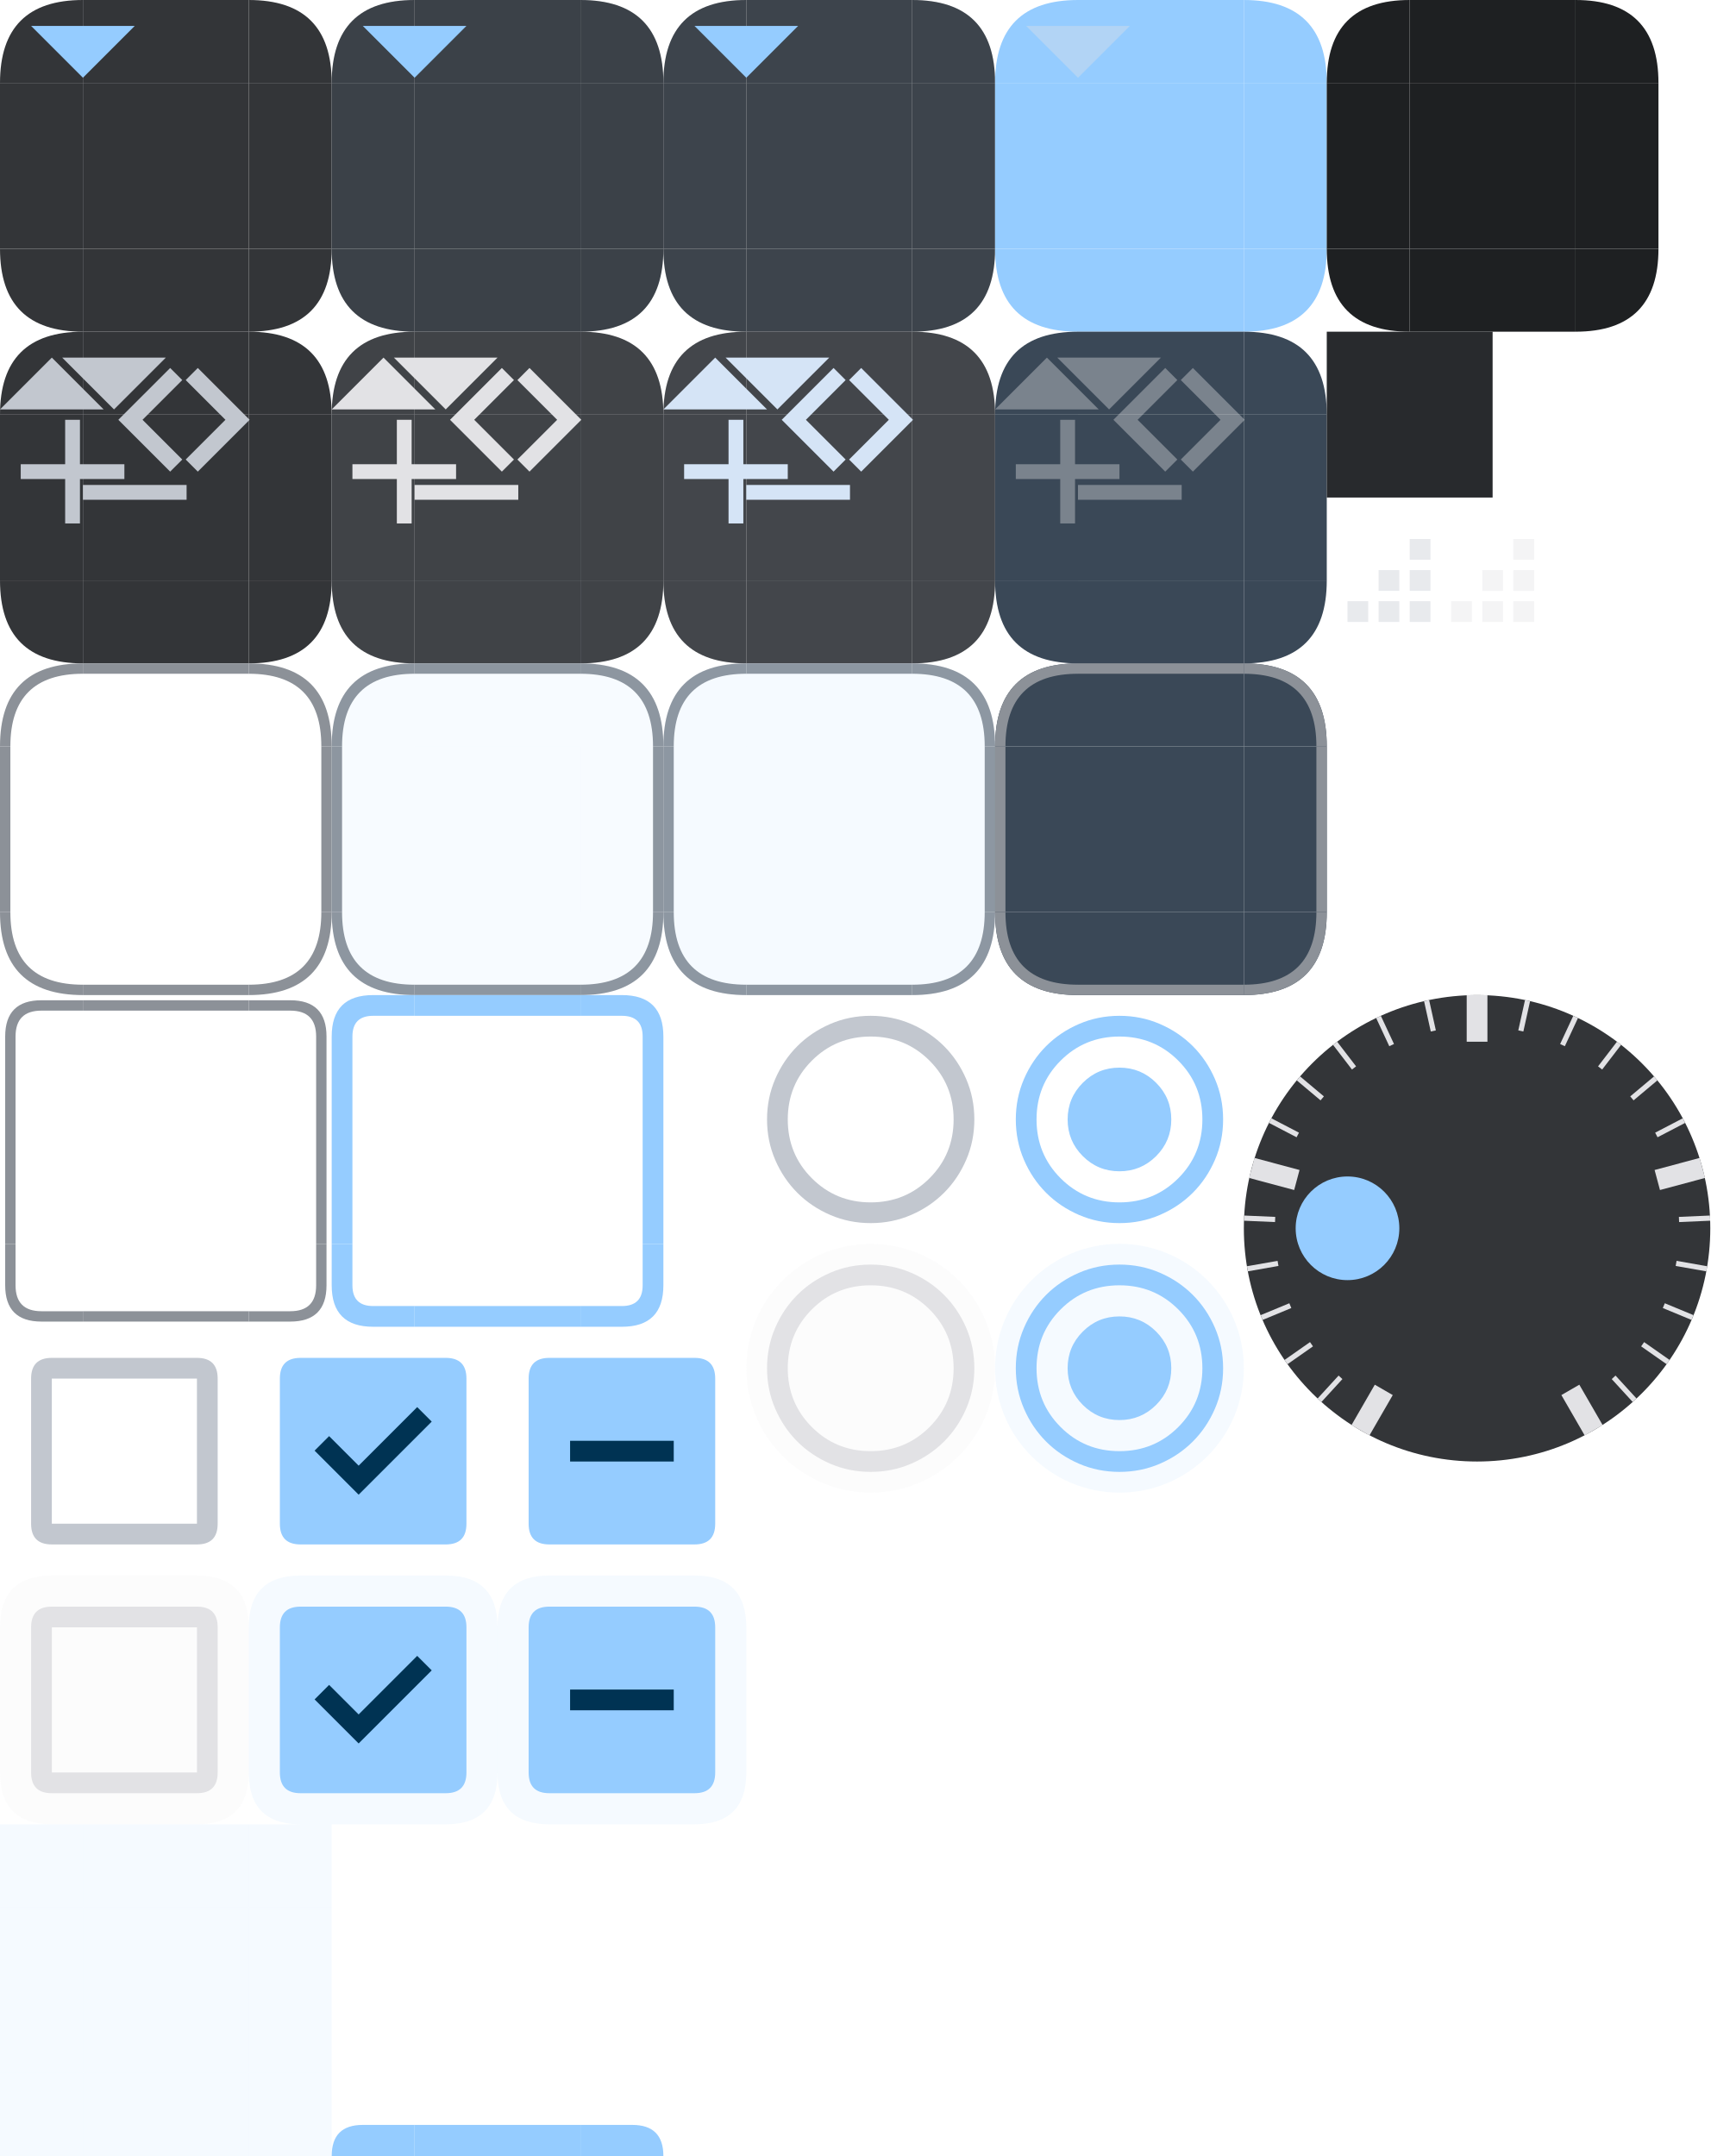
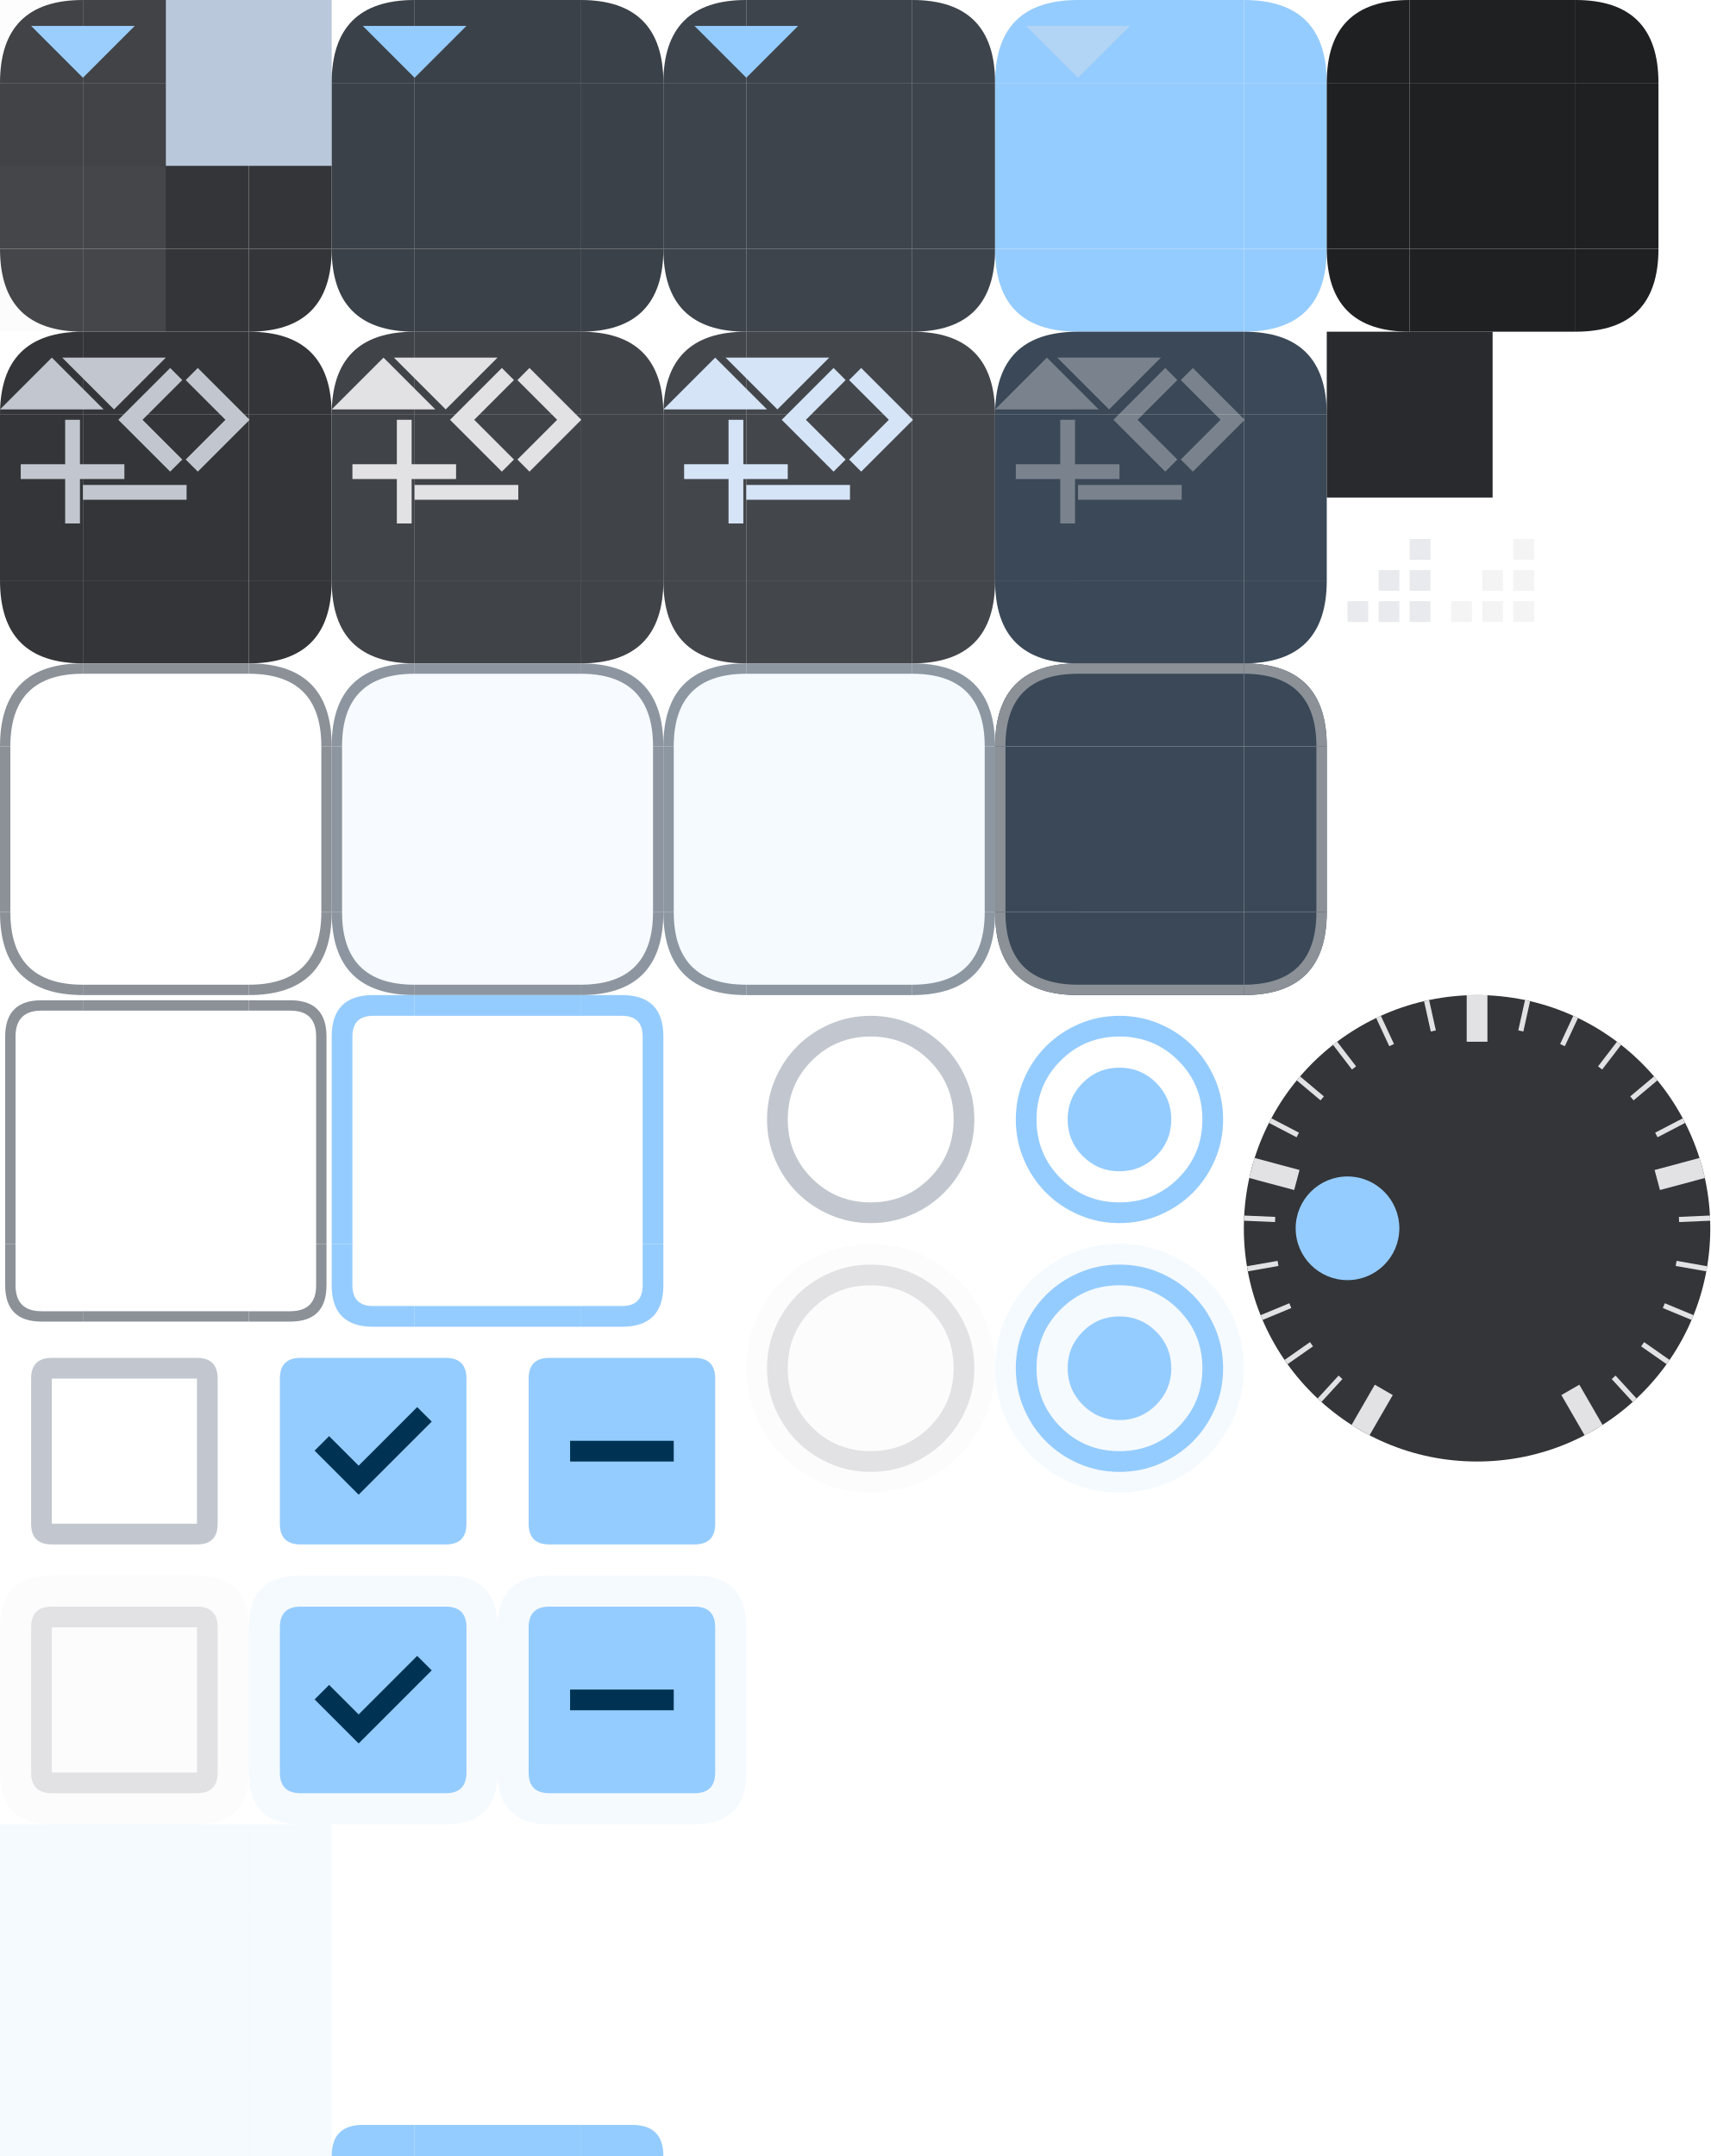
<svg xmlns="http://www.w3.org/2000/svg" width="165" height="208" viewBox="0 0 165 208">
  <defs>
    <style>
      .pri {
        fill: #95ccff;
      }

      .on-pri {
        fill: #003353;
+       }
+ 
+       .sec {
+         fill: #b9c8da;
      }

      .sec-cont {
        fill: #3a4857;
      }

      .on-sec-cont {
        fill: #d5e4f6;
      }

      .surf {
        fill: #121416
      }

      .surf-cont {
        fill: #1e2022;
      }

      .surf-cont-high {
        fill: #282a2d;
      }

      .surf-cont-highest {
        fill: #333538;
      }

      .on-surf {
        fill: #e2e2e5;
      }

      .on-surf-var {
        fill: #c2c7cf;
      }

      .outline {
        fill: #8c9198;
      }

      .outline-var {
        fill: #42474e
      }

      .disabled-back {
        fill: #e2e2e5;
        opacity: 0.12;
      }

      .disabled-text {
        fill: #e2e2e5;
        opacity: 0.38;
      }
    </style>
    <path id="r-8-tl" d="M 0,8 q 0,-8 8,-8 v 8 Z" />
    <rect id="sq-8-tl" width="8" height="8" />
    <rect id="sq-8-t" width="16" height="8" x="8" />
    <path id="r-8-tr" d="M 32,8 q 0,-8 -8,-8 v 8 Z" />
    <rect id="sq-8-tr" width="8" height="8" x="24" />
    <rect id="sq-8-l" width="8" height="16" y="8" />
    <rect id="sq-8-c" width="16" height="16" x="8" y="8" />
    <rect id="sq-8-r" width="8" height="16" x="24" y="8" />
    <path id="r-8-bl" d="M 0,24 q 0,8 8,8 v -8 Z" />
    <rect id="sq-8-bl" width="8" height="8" y="24" />
    <rect id="sq-8-b" width="16" height="8" x="8" y="24" />
    <path id="r-8-br" d="M 32,24 q 0,8 -8,8 v -8 Z" />
    <rect id="sq-8-br" width="8" height="8" x="24" y="24" />
    <rect id="icon-box" width="10" height="10" opacity="0" />
    <path id="add" d="M 4.286,5.714 H 0 V 4.286 H 4.286 V 0 H 5.714 V 4.286 H 10 V 5.714 H 5.714 V 10 H 4.286 Z" />
    <path id="down" d="M 5,7.5 0,2.5 h 10 z" />
    <path id="left" d="M 6.917,10 1.917,5 6.917,0 8.084,1.166 l -3.834,3.834 3.834,3.834 z" />
    <path id="minus" d="M -0.002,5.715 V 4.286 H 10.002 v 1.429 z" />
    <path id="right" d="M 5.75,5 1.917,1.167 3.083,0 l 5,5 -5,5 -1.167,-1.167 z" />
    <path id="up" d="m 0,7.5 5,-5 5,5 z" />
    <path id="radio-unchk" d="M 12,22 Q 9.925,22 8.1,21.213 6.275,20.425 4.925,19.075 3.575,17.725 2.788,15.9 2,14.075 2,12 2,9.925 2.788,8.1 3.575,6.275 4.925,4.925 6.275,3.575 8.1,2.788 9.925,2 12,2 14.075,2 15.9,2.788 17.725,3.575 19.075,4.925 20.425,6.275 21.213,8.1 22,9.925 22,12 q 0,2.075 -0.788,3.9 -0.788,1.825 -2.138,3.175 -1.35,1.35 -3.175,2.138 Q 14.075,22 12,22 Z m 0,-2 q 3.35,0 5.675,-2.325 Q 20,15.35 20,12 20,8.65 17.675,6.325 15.35,4 12,4 8.65,4 6.325,6.325 4,8.65 4,12 4,15.35 6.325,17.675 8.65,20 12,20 Z m 0,-8 z" />
    <path id="radio-chk" d="m 12,17 q 2.075,0 3.538,-1.463 Q 17,14.075 17,12 17,9.925 15.538,8.463 14.075,7 12,7 9.925,7 8.463,8.463 7,9.925 7,12 7,14.075 8.463,15.538 9.925,17 12,17 Z m 0,5 Q 9.925,22 8.1,21.213 6.275,20.425 4.925,19.075 3.575,17.725 2.788,15.9 2,14.075 2,12 2,9.925 2.788,8.1 3.575,6.275 4.925,4.925 6.275,3.575 8.1,2.788 9.925,2 12,2 14.075,2 15.9,2.788 17.725,3.575 19.075,4.925 20.425,6.275 21.213,8.1 22,9.925 22,12 q 0,2.075 -0.788,3.9 -0.788,1.825 -2.138,3.175 -1.35,1.35 -3.175,2.138 Q 14.075,22 12,22 Z m 0,-2 q 3.35,0 5.675,-2.325 Q 20,15.35 20,12 20,8.65 17.675,6.325 15.35,4 12,4 8.65,4 6.325,6.325 4,8.65 4,12 4,15.35 6.325,17.675 8.65,20 12,20 Z m 0,-8 z" />
    <path id="chk-box-frame" d="M 3,5 q 0,-2 2,-2 h 14 q 2,0, 2,2 v 14 q 0,2 -2,2 h -14 q -2,0 -2,-2 v -14 h 2 v 14 h 14 v -14 h -14 v 14 h -2 Z" />
    <path id="chk-box-back" d="M 0,5 q 0,-5 5,-5 h 14 q 5,0 5,5 v 14 q 0,5 -5,5 h -14 q -5,0 -5,-5 Z" />
    <path id="chk-box-chk" d="m 10.6,16.2 7.05,-7.05 -1.4,-1.4 -5.65,5.65 -2.85,-2.85 -1.4,1.4 z" />
    <path id="chk-box-box" d="M 3,5 q 0,-2 2,-2 h 14 q 2,0, 2,2 v 14 q 0,2 -2,2 h -14 q -2,0 -2,-2 Z" />
    <path id="chk-box-dash" d="M 7,13 H 17 V 11 H 7 Z " />
    <path id="sizegrip" d="M 2,10 h 2 v 2 h -2 v -2 z m 3,0 h 2 v 2 h -2 v -2 z m 3,0 h 2 v 2 h -2 v -2 z m -3,-3 h 2 v 2 h -2 v -2 z m 3,0 h 2 v 2 h -2 v -2 z m 0,-3 h 2 v 2 h -2 v -2 z" />
  </defs>
  <g id="button-group">
    <g id="button-normal-group">
      <use id="button-normal-topleft" href="#r-8-tl" class="surf-cont-highest" />
      <use id="button-normal-top" href="#sq-8-t" class="surf-cont-highest" />
      <use id="button-normal-topright" href="#r-8-tr" class="surf-cont-highest" />
      <use id="button-normal-left" href="#sq-8-l" class="surf-cont-highest" />
      <use id="button-normal" href="#sq-8-c" class="surf-cont-highest" />
      <use id="button-normal-right" href="#sq-8-r" class="surf-cont-highest" />
      <use id="button-normal-bottomleft" href="#r-8-bl" class="surf-cont-highest" />
      <use id="button-normal-bottom" href="#sq-8-b" class="surf-cont-highest" />
      <use id="button-normal-bottomright" href="#r-8-br" class="surf-cont-highest" />
      <g id="ar-1-down-normal" transform="translate(3)">
        <use href="#icon-box" />
        <use href="#down" class="pri" />
      </g>
    </g>
    <g id="button-focused-group" transform="translate(32)">
      <g id="button-focused-topleft">
        <use href="#button-normal-topleft" />
        <use href="#r-8-tl" class="pri" opacity="0.08" />
      </g>
      <g id="button-focused-top">
        <use href="#button-normal-top" />
        <use href="#sq-8-t" class="pri" opacity="0.08" />
      </g>
      <g id="button-focused-topright">
        <use href="#button-normal-topright" />
        <use href="#r-8-tr" class="pri" opacity="0.08" />
      </g>
      <g id="button-focused-left">
        <use href="#button-normal-left" />
        <use href="#sq-8-l" class="pri" opacity="0.08" />
      </g>
      <g id="button-focused">
        <use href="#button-normal" />
        <use href="#sq-8-c" class="pri" opacity="0.08" />
      </g>
      <g id="button-focused-right">
        <use href="#button-normal-right" />
        <use href="#sq-8-r" class="pri" opacity="0.08" />
      </g>
      <g id="button-focused-bottomleft">
        <use href="#button-normal-bottomleft" />
        <use href="#r-8-bl" class="pri" opacity="0.08" />
      </g>
      <g id="button-focused-bottom">
        <use href="#button-normal-bottom" />
        <use href="#sq-8-b" class="pri" opacity="0.08" />
      </g>
      <g id="button-focused-bottomright">
        <use href="#button-normal-bottomright" />
        <use href="#r-8-br" class="pri" opacity="0.08" />
      </g>
      <g id="ar-1-down-focused" transform="translate(3)">
        <use href="#icon-box" />
        <use href="#down" class="pri" />
      </g>
    </g>
    <g id="button-pressed-group" transform="translate(64)">
      <g id="button-pressed-topleft">
        <use href="#button-normal-topleft" />
        <use href="#r-8-tl" class="pri" opacity="0.1" />
      </g>
      <g id="button-pressed-top">
        <use href="#button-normal-top" />
        <use href="#sq-8-t" class="pri" opacity="0.1" />
      </g>
      <g id="button-pressed-topright">
        <use href="#button-normal-topright" />
        <use href="#r-8-tr" class="pri" opacity="0.1" />
      </g>
      <g id="button-pressed-left">
        <use href="#button-normal-left" />
        <use href="#sq-8-l" class="pri" opacity="0.1" />
      </g>
      <g id="button-pressed">
        <use href="#button-normal" />
        <use href="#sq-8-c" class="pri" opacity="0.1" />
      </g>
      <g id="button-pressed-right">
        <use href="#button-normal-right" />
        <use href="#sq-8-r" class="pri" opacity="0.1" />
      </g>
      <g id="button-pressed-bottomleft">
        <use href="#button-normal-bottomleft" />
        <use href="#r-8-bl" class="pri" opacity="0.1" />
      </g>
      <g id="button-pressed-bottom">
        <use href="#button-normal-bottom" />
        <use href="#sq-8-b" class="pri" opacity="0.1" />
      </g>
      <g id="button-pressed-bottomright">
        <use href="#button-normal-bottomright" />
        <use href="#r-8-br" class="pri" opacity="0.1" />
      </g>
      <g id="ar-1-down-pressed" transform="translate(3)">
        <use href="#icon-box" />
        <use href="#down" class="pri" />
      </g>
    </g>
    <g id="button-toggled-group" transform="translate(96)">
      <use id="button-toggled-topleft" href="#r-8-tl" class="pri" />
      <use id="button-toggled-top" href="#sq-8-t" class="pri" />
      <use id="button-toggled-topright" href="#r-8-tr" class="pri" />
      <use id="button-toggled-left" href="#sq-8-l" class="pri" />
      <use id="button-toggled" href="#sq-8-c" class="pri" />
      <use id="button-toggled-right" href="#sq-8-r" class="pri" />
      <use id="button-toggled-bottomleft" href="#r-8-bl" class="pri" />
      <use id="button-toggled-bottom" href="#sq-8-b" class="pri" />
      <use id="button-toggled-bottomright" href="#r-8-br" class="pri" />
      <g id="ar-1-down-disabled" transform="translate(3)">
        <use href="#icon-box" />
        <use href="#down" class="disabled-text" />
      </g>
    </g>
    <rect id="button-default-indicator" width="5" height="5" opacity="0" />
  </g>
  <g id="tool-button-group" transform="translate(0,32)">
    <g id="tool-button-normal-group">
      <use id="tool-button-normal-topleft" href="#r-8-tl" class="surf-cont-highest" />
      <use id="tool-button-normal-top" href="#sq-8-t" class="surf-cont-highest" />
      <use id="tool-button-normal-topright" href="#r-8-tr" class="surf-cont-highest" />
      <use id="tool-button-normal-left" href="#sq-8-l" class="surf-cont-highest" />
      <use id="tool-button-normal" href="#sq-8-c" class="surf-cont-highest" />
      <use id="tool-button-normal-right" href="#sq-8-r" class="surf-cont-highest" />
      <use id="tool-button-normal-bottomleft" href="#r-8-bl" class="surf-cont-highest" />
      <use id="tool-button-normal-bottom" href="#sq-8-b" class="surf-cont-highest" />
      <use id="tool-button-normal-bottomright" href="#r-8-br" class="surf-cont-highest" />
      <g id="arrow-up-normal">
        <use href="#icon-box" />
        <use href="#up" class="on-surf-var" />
      </g>
      <g id="arrow-down-normal" transform="translate(6,0)">
        <use href="#icon-box" />
        <use href="#down" class="on-surf-var" />
      </g>
      <g id="arrow-left-normal" transform="translate(9.5,3.5)">
        <use href="#icon-box" />
        <use href="#left" class="on-surf-var" />
      </g>
      <g id="arrow-right-normal" transform="translate(16,3.5)">
        <use href="#icon-box" />
        <use href="#right" class="on-surf-var" />
      </g>
      <g id="arrow-add-normal" transform="translate(2,8.5)">
        <use href="#icon-box" />
        <use href="#add" class="on-surf-var" />
      </g>
      <g id="arrow-minus-normal" transform="translate(8,10.5)">
        <use href="#icon-box" />
        <use href="#minus" class="on-surf-var" />
      </g>
    </g>
    <g id="tool-button-focused-group" transform="translate(32)">
      <g id="tool-button-focused-topleft">
        <use href="#button-normal-topleft" />
        <use href="#r-8-tl" class="on-sec-cont" opacity="0.08" />
      </g>
      <g id="tool-button-focused-top">
        <use href="#button-normal-top" />
        <use href="#sq-8-t" class="on-sec-cont" opacity="0.08" />
      </g>
      <g id="tool-button-focused-topright">
        <use href="#button-normal-topright" />
        <use href="#r-8-tr" class="on-sec-cont" opacity="0.08" />
      </g>
      <g id="tool-button-focused-left">
        <use href="#button-normal-left" />
        <use href="#sq-8-l" class="on-sec-cont" opacity="0.08" />
      </g>
      <g id="tool-button-focused">
        <use href="#button-normal" />
        <use href="#sq-8-c" class="on-sec-cont" opacity="0.08" />
      </g>
      <g id="tool-button-focused-right">
        <use href="#button-normal-right" />
        <use href="#sq-8-r" class="on-sec-cont" opacity="0.08" />
      </g>
      <g id="tool-button-focused-bottomleft">
        <use href="#button-normal-bottomleft" />
        <use href="#r-8-bl" class="on-sec-cont" opacity="0.08" />
      </g>
      <g id="tool-button-focused-bottom">
        <use href="#button-normal-bottom" />
        <use href="#sq-8-b" class="on-sec-cont" opacity="0.08" />
      </g>
      <g id="tool-button-focused-bottomright">
        <use href="#button-normal-bottomright" />
        <use href="#r-8-br" class="on-sec-cont" opacity="0.08" />
      </g>
      <g id="arrow-up-focused">
        <use href="#icon-box" />
        <use href="#up" class="on-surf" />
      </g>
      <g id="arrow-down-focused" transform="translate(6)">
        <use href="#icon-box" />
        <use href="#down" class="on-surf" />
      </g>
      <g id="arrow-left-focused" transform="translate(9.5,3.5)">
        <use href="#icon-box" />
        <use href="#left" class="on-surf" />
      </g>
      <g id="arrow-right-focused" transform="translate(16,3.5)">
        <use href="#icon-box" />
        <use href="#right" class="on-surf" />
      </g>
      <g id="arrow-add-focused" transform="translate(2,8.5)">
        <use href="#icon-box" />
        <use href="#add" class="on-surf" />
      </g>
      <g id="arrow-minus-focused" transform="translate(8,10.5)">
        <use href="#icon-box" />
        <use href="#minus" class="on-surf" />
      </g>
    </g>
    <g id="tool-button-pressed-group" transform="translate(64)">
      <g id="tool-button-pressed-topleft">
        <use href="#button-normal-topleft" />
        <use href="#r-8-tl" class="on-sec-cont" opacity="0.1" />
      </g>
      <g id="tool-button-pressed-top">
        <use href="#button-normal-top" />
        <use href="#sq-8-t" class="on-sec-cont" opacity="0.1" />
      </g>
      <g id="tool-button-pressed-topright">
        <use href="#button-normal-topright" />
        <use href="#r-8-tr" class="on-sec-cont" opacity="0.1" />
      </g>
      <g id="tool-button-pressed-left">
        <use href="#button-normal-left" />
        <use href="#sq-8-l" class="on-sec-cont" opacity="0.1" />
      </g>
      <g id="tool-button-pressed">
        <use href="#button-normal" />
        <use href="#sq-8-c" class="on-sec-cont" opacity="0.1" />
      </g>
      <g id="tool-button-pressed-right">
        <use href="#button-normal-right" />
        <use href="#sq-8-r" class="on-sec-cont" opacity="0.1" />
      </g>
      <g id="tool-button-pressed-bottomleft">
        <use href="#button-normal-bottomleft" />
        <use href="#r-8-bl" class="on-sec-cont" opacity="0.1" />
      </g>
      <g id="tool-button-pressed-bottom">
        <use href="#button-normal-bottom" />
        <use href="#sq-8-b" class="on-sec-cont" opacity="0.1" />
      </g>
      <g id="tool-button-pressed-bottomright">
        <use href="#button-normal-bottomright" />
        <use href="#r-8-br" class="on-sec-cont" opacity="0.1" />
      </g>
      <g id="arrow-up-pressed">
        <use href="#icon-box" />
        <use href="#up" class="on-sec-cont" />
      </g>
      <g id="arrow-down-pressed" transform="translate(6)">
        <use href="#icon-box" />
        <use href="#down" class="on-sec-cont" />
      </g>
      <g id="arrow-left-pressed" transform="translate(9.5,3.5)">
        <use href="#icon-box" />
        <use href="#left" class="on-sec-cont" />
      </g>
      <g id="arrow-right-pressed" transform="translate(16,3.5)">
        <use href="#icon-box" />
        <use href="#right" class="on-sec-cont" />
      </g>
      <g id="arrow-add-pressed" transform="translate(2,8.5)">
        <use href="#icon-box" />
        <use href="#add" class="on-sec-cont" />
      </g>
      <g id="arrow-minus-pressed" transform="translate(8,10.5)">
        <use href="#icon-box" />
        <use href="#minus" class="on-sec-cont" />
      </g>
    </g>
    <g id="tool-button-toggled-group" transform="translate(96)">
      <use id="tool-button-toggled-topleft" href="#r-8-tl" class="sec-cont" />
      <use id="tool-button-toggled-top" href="#sq-8-t" class="sec-cont" />
      <use id="tool-button-toggled-topright" href="#r-8-tr" class="sec-cont" />
      <use id="tool-button-toggled-left" href="#sq-8-l" class="sec-cont" />
      <use id="tool-button-toggled" href="#sq-8-c" class="sec-cont" />
      <use id="tool-button-toggled-right" href="#sq-8-r" class="sec-cont" />
      <use id="tool-button-toggled-bottomleft" href="#r-8-bl" class="sec-cont" />
      <use id="tool-button-toggled-bottom" href="#sq-8-b" class="sec-cont" />
      <use id="tool-button-toggled-bottomright" href="#r-8-br" class="sec-cont" />
      <g id="arrow-up-disabled">
        <use href="#icon-box" />
        <use href="#up" class="disabled-text" />
      </g>
      <g id="arrow-down-disabled" transform="translate(6)">
        <use href="#icon-box" />
        <use href="#down" class="disabled-text" />
      </g>
      <g id="arrow-left-disabled" transform="translate(9.5,3.5)">
        <use href="#icon-box" />
        <use href="#left" class="disabled-text" />
      </g>
      <g id="arrow-right-disabled" transform="translate(16,3.5)">
        <use href="#icon-box" />
        <use href="#right" class="disabled-text" />
      </g>
      <g id="arrow-add-disabled" transform="translate(2,8.5)">
        <use href="#icon-box" />
        <use href="#add" class="disabled-text" />
      </g>
      <g id="arrow-minus-disabled" transform="translate(8,10.5)">
        <use href="#icon-box" />
        <use href="#minus" class="disabled-text" />
      </g>
    </g>
  </g>
  <g id="toolbar-button-group" transform="translate(0,60)">
    <g id="toolbar-button-normal-group">
      <g id="toolbar-button-normal-topleft">
        <rect id="toolbar-button-normal-topleft-1" width="8" height="12" opacity="0" />
        <path id="toolbar-button-normal-topleft-2" d="M 0,12 q 0,-8 8,-8 v 1 q -7,0 -7,7 h -1 z" class="outline" />
      </g>
      <g id="toolbar-button-normal-top">
        <rect id="toolbar-button-normal-top-1" width="16" height="12" x="8" opacity="0" />
        <rect id="toolbar-button-normal-top-2" width="16" height="1" x="8" y="4" class="outline" />
      </g>
      <g id="toolbar-button-normal-topright">
        <rect id="toolbar-button-normal-topright-1" width="8" height="12" x="24" opacity="0" />
        <path id="toolbar-button-normal-topright-2" d="M 32,12 q 0,-8 -8,-8 v 1 q 7,0 7,7 h 1 z" class="outline" />
      </g>
      <g id="toolbar-button-normal-left">
        <use href="#sq-8-l" y="4" opacity="0" />
        <rect id="toolbar-button-normal-left-1" width="1" height="16" x="0" y="12" class="outline" />
      </g>
      <use id="toolbar-button-normal" href="#sq-8-c" y="4" opacity="0" />
      <g id="toolbar-button-normal-right">
        <use href="#sq-8-r" y="4" opacity="0" />
        <rect id="toolbar-button-normal-right-1" width="1" height="16" x="31" y="12" class="outline" />
      </g>
      <g id="toolbar-button-normal-bottomleft">
        <rect id="toolbar-button-normal-bottomleft-1" width="8" height="12" x="0" y="28" opacity="0" />
        <path id="toolbar-button-normal-bottomleft-2" d="M 0,28 q 0,8 8,8 v -1 q -7,0 -7,-7 h -1 z" class="outline" />
      </g>
      <g id="toolbar-button-normal-bottom">
        <rect id="toolbar-button-normal-bottom-1" width="16" height="12" x="8" y="28" opacity="0" />
        <rect id="toolbar-button-normal-bottom-2" width="16" height="1" x="8" y="35" class="outline" />
      </g>
      <g id="toolbar-button-normal-bottomright">
        <rect id="toolbar-button-normal-bottomright-1" width="8" height="12" x="24" y="28" opacity="0" />
        <path id="toolbar-button-normal-bottomright-2" d="M 32,28 q 0,8 -8,8 v -1 q 7,0 7,-7 h 1 z" class="outline" />
      </g>
    </g>
    <g id="toolbar-button-focused-group" transform="translate(32)">
      <g id="toolbar-button-focused-topleft">
        <use href="#toolbar-button-normal-topleft" />
        <use href="#r-8-tl" y="4" class="pri" opacity="0.08" />
      </g>
      <g id="toolbar-button-focused-top">
        <use href="#toolbar-button-normal-top" />
        <use href="#sq-8-t" y="4" class="pri" opacity="0.08" />
      </g>
      <g id="toolbar-button-focused-topright">
        <use href="#toolbar-button-normal-topright" />
        <use href="#r-8-tr" y="4" class="pri" opacity="0.08" />
      </g>
      <g id="toolbar-button-focused-left">
        <use href="#toolbar-button-normal-left" />
        <use href="#sq-8-l" y="4" class="pri" opacity="0.08" />
      </g>
      <g id="toolbar-button-focused">
        <use href="#toolbar-button-normal" />
        <use href="#sq-8-c" y="4" class="pri" opacity="0.08" />
      </g>
      <g id="toolbar-button-focused-right">
        <use href="#toolbar-button-normal-right" />
        <use href="#sq-8-r" y="4" class="pri" opacity="0.08" />
      </g>
      <g id="toolbar-button-focused-bottomleft">
        <use href="#toolbar-button-normal-bottomleft" />
        <use href="#r-8-bl" y="4" class="pri" opacity="0.08" />
      </g>
      <g id="toolbar-button-focused-bottom">
        <use href="#toolbar-button-normal-bottom" />
        <use href="#sq-8-b" y="4" class="pri" opacity="0.08" />
      </g>
      <g id="toolbar-button-focused-bottomright">
        <use href="#toolbar-button-normal-bottomright" />
        <use href="#r-8-br" y="4" class="pri" opacity="0.08" />
      </g>
    </g>
    <g id="toolbar-button-pressed-group" transform="translate(64)">
      <g id="toolbar-button-pressed-topleft">
        <use href="#toolbar-button-normal-topleft" />
        <use href="#r-8-tl" y="4" class="pri" opacity="0.1" />
      </g>
      <g id="toolbar-button-pressed-top">
        <use href="#toolbar-button-normal-top" />
        <use href="#sq-8-t" y="4" class="pri" opacity="0.1" />
      </g>
      <g id="toolbar-button-pressed-topright">
        <use href="#toolbar-button-normal-topright" />
        <use href="#r-8-tr" y="4" class="pri" opacity="0.1" />
      </g>
      <g id="toolbar-button-pressed-left">
        <use href="#toolbar-button-normal-left" />
        <use href="#sq-8-l" y="4" class="pri" opacity="0.1" />
      </g>
      <g id="toolbar-button-pressed">
        <use href="#toolbar-button-normal" />
        <use href="#sq-8-c" y="4" class="pri" opacity="0.1" />
      </g>
      <g id="toolbar-button-pressed-right">
        <use href="#toolbar-button-normal-right" />
        <use href="#sq-8-r" y="4" class="pri" opacity="0.1" />
      </g>
      <g id="toolbar-button-pressed-bottomleft">
        <use href="#toolbar-button-normal-bottomleft" />
        <use href="#r-8-bl" y="4" class="pri" opacity="0.1" />
      </g>
      <g id="toolbar-button-pressed-bottom">
        <use href="#toolbar-button-normal-bottom" />
        <use href="#sq-8-b" y="4" class="pri" opacity="0.1" />
      </g>
      <g id="toolbar-button-pressed-bottomright">
        <use href="#toolbar-button-normal-bottomright" />
        <use href="#r-8-br" y="4" class="pri" opacity="0.1" />
      </g>
    </g>
    <g id="toolbar-button-toggled-group" transform="translate(96)">
      <g id="toolbar-button-toggled-topleft">
        <use href="#toolbar-button-normal-topleft-1" />
        <use href="#r-8-tl" y="4" class="sec-cont" />
        <use href="#toolbar-button-normal-topleft-2" />
      </g>
      <g id="toolbar-button-toggled-top">
        <use href="#toolbar-button-normal-top-1" />
        <use href="#sq-8-t" y="4" class="sec-cont" />
        <use href="#toolbar-button-normal-top-2" />
      </g>
      <g id="toolbar-button-toggled-topright">
        <use href="#toolbar-button-normal-topright-1" />
        <use href="#r-8-tr" y="4" class="sec-cont" />
        <use href="#toolbar-button-normal-topright-2" />
      </g>
      <g id="toolbar-button-toggled-left">
        <use href="#sq-8-l" y="4" class="sec-cont" />
        <use href="#toolbar-button-normal-left-1" />
      </g>
      <use id="toolbar-button-toggled" href="#sq-8-c" y="4" class="sec-cont" />
      <g id="toolbar-button-toggled-right">
        <use href="#sq-8-r" y="4" class="sec-cont" />
        <use href="#toolbar-button-normal-right-1" />
      </g>
      <g id="toolbar-button-toggled-bottomleft">
        <use href="#toolbar-button-normal-bottomleft-1" />
        <use href="#r-8-bl" y="4" class="sec-cont" />
        <use href="#toolbar-button-normal-bottomleft-2" />
      </g>
      <g id="toolbar-button-toggled-bottom">
        <use href="#toolbar-button-normal-bottom-1" />
        <use href="#sq-8-t" y="28" class="sec-cont" />
        <use href="#toolbar-button-normal-bottom-2" />
      </g>
      <g id="toolbar-button-toggled-bottomright">
        <use href="#toolbar-button-normal-bottomright-1" />
        <use href="#r-8-br" y="4" class="sec-cont" />
        <use href="#toolbar-button-normal-bottomright-2" />
      </g>
    </g>
  </g>
  <g id="lineedit-group" transform="translate(0,96)">
    <g id="lineedit-normal-group">
      <g id="lineedit-normal-topleft">
        <rect id="lineedit-normal-topleft-1" width="8" height="8" x="0" y="0" opacity="0" />
        <path d="M 0.5,4 q 0,-3.5 3.5,-3.5 h 4 v 1 h -4 q -2.5,0 -2.5,2.5 v 4 h -1 Z" class="outline" />
      </g>
      <g id="lineedit-normal-top">
        <rect id="lineedit-normal-top-1" width="16" height="8" x="8" y="0" opacity="0" />
        <rect id="lineedit-normal-top-2" width="16" height="1" x="8" y="0.5" class="outline" />
      </g>
      <g id="lineedit-normal-topright">
        <use href="#lineedit-normal-topleft-1" x="24" />
        <path d="M 31.5,4 q 0,-3.5 -3.5,-3.5 h -4 v 1 h 4 q 2.5,0 2.5,2.5 v 4 h 1 Z" class="outline" />
      </g>
      <g id="lineedit-normal-left">
        <rect id="lineedit-normal-left-1" width="8" height="16" x="0" y="8" opacity="0" />
        <rect id="lineedit-normal-left-2" width="1" height="16" x="0.5" y="8" class="outline" />
      </g>
      <g id="lineedit-normal-right">
        <use href="#lineedit-normal-left-1" x="24" />
        <use href="#lineedit-normal-left-2" x="30" />
      </g>
      <g id="lineedit-normal-bottomleft">
        <use href="#lineedit-normal-topleft-1" x="0" y="24" />
        <path d="M 0.5,28 q 0,3.5 3.5,3.5 h 4 v -1 h -4 q -2.5,0 -2.5,-2.5 v -4 h -1 Z" class="outline" />
      </g>
      <g id="lineedit-normal-bottom">
        <use href="#lineedit-normal-top-1" y="24" />
        <use href="#lineedit-normal-top-2" y="30" />
      </g>
      <g id="lineedit-normal-bottomright">
        <use href="#lineedit-normal-topleft-1" x="24" y="24" />
        <path d="M 31.5,28 q 0,3.5 -3.5,3.5 h -4 v -1 h 4 q 2.5,0 2.5,-2.5 v -4 h 1 Z" class="outline" />
      </g>
    </g>
    <g id="lineedit-focused-group" transform="translate(32,0)">
      <path id="lineedit-focused-topleft" d="M 0,4 q 0,-4 4,-4 h 4 v 2 h -4 q -2,0 -2,2 v 4 h -2 Z" class="pri" />
      <g id="lineedit-focused-top">
        <use href="#lineedit-normal-top-1" />
        <rect id="lineedit-focused-top-1" width="16" height="2" x="8" y="0" class="pri" />
      </g>
      <path id="lineedit-focused-topright" d="M 32,4 q 0,-4 -4,-4 h -4 v 2 h 4 q 2,0 2,2 v 4 h 2 Z" class="pri" />
      <g id="lineedit-focused-left">
        <use href="#lineedit-normal-left-1" />
        <rect id="lineedit-focused-left-1" width="2" height="16" x="0" y="8" class="pri" />
      </g>
      <g id="lineedit-focused-right">
        <use href="#lineedit-normal-left-1" x="24" />
        <use href="#lineedit-focused-left-1" x="30" />
      </g>
      <path id="lineedit-focused-bottomleft" d="M 0,28 q 0,4 4,4 h 4 v -2 h -4 q -2,0 -2,-2 v -4 h -2 Z" class="pri" />
      <g id="lineedit-focused-bottom">
        <use href="#lineedit-normal-top-1" y="24" />
        <use href="#lineedit-focused-top-1" y="30" />
      </g>
      <path id="lineedit-focused-bottomright" d="M 32,28 q 0,4 -4,4 h -4 v -2 h 4 q 2,0 2,-2 v -4 h 2 Z" class="pri" />
    </g>
  </g>
  <g id="radio-group" transform="translate(72,96)">
    <g id="radio-normal">
      <circle cx="12" cy="12" r="12" opacity="0" />
      <use href="#radio-unchk" class="on-surf-var" />
    </g>
    <g id="radio-focused">
      <circle cx="12" cy="36" r="12" class="on-surf" opacity="0.1" />
      <use href="#radio-unchk" x="0" y="24" class="on-surf" />
    </g>
    <g id="radio-checked-normal">
      <circle cx="36" cy="12" r="12" opacity="0" />
      <use href="#radio-chk" x="24" y="0" class="pri" />
    </g>
    <g id="g100">
      <circle cx="36" cy="36" r="12" class="pri" opacity="0.1" />
      <use href="#radio-chk" x="24" y="24" class="pri" />
    </g>
  </g>
  <g id="checkbox-group" transform="translate(0,128)">
    <g id="checkbox-normal">
      <use href="#chk-box-back" x="0" y="0" opacity="0" />
      <use href="#chk-box-frame" x="0" y="0" class="on-surf-var" />
    </g>
    <g id="checkbox-focused">
      <use href="#chk-box-back" x="0" y="24" class="on-surf" opacity="0.1" />
      <use href="#chk-box-frame" x="0" y="24" class="on-surf" />
    </g>
    <g id="checkbox-checked-normal">
      <use href="#chk-box-back" x="24" y="0" opacity="0" />
      <use href="#chk-box-box" x="24" y="0" class="pri" />
      <use href="#chk-box-chk" x="24" y="0" class="on-pri" />
    </g>
    <g id="checkbox-checked-focused">
      <use href="#chk-box-back" x="24" y="24" class="pri" opacity="0.1" />
      <use href="#chk-box-box" x="24" y="24" class="pri" />
      <use href="#chk-box-chk" x="24" y="24" class="on-pri" />
    </g>
    <g id="checkbox-tristate-normal">
      <use href="#chk-box-back" x="48" y="0" opacity="0" />
      <use href="#chk-box-box" x="48" y="0" class="pri" />
      <use href="#chk-box-dash" x="48" y="0" class="on-pri" />
    </g>
    <g id="checkbox-tristate-focused">
      <use href="#chk-box-back" x="48" y="24" class="pri" opacity="0.1" />
      <use href="#chk-box-box" x="48" y="24" class="pri" />
      <use href="#chk-box-dash" x="48" y="24" class="on-pri" />
    </g>
  </g>
  <g id="common-group" transform="translate(128)">
    <use id="common-normal-topleft" href="#r-8-tl" class="surf-cont" />
    <use id="common-normal-top" href="#sq-8-t" class="surf-cont" />
    <use id="common-normal-topright" href="#r-8-tr" class="surf-cont" />
    <use id="common-normal-left" href="#sq-8-l" class="surf-cont" />
    <use id="common-normal" href="#sq-8-c" class="surf-cont" />
    <use id="common-normal-right" href="#sq-8-l" x="24" class="surf-cont" />
    <use id="common-normal-bottomleft" href="#r-8-bl" class="surf-cont" />
    <use id="common-normal-bottom" href="#sq-8-t" y="24" class="surf-cont" />
    <use id="common-normal-bottomright" href="#r-8-br" class="surf-cont" />
  </g>
  <g id="toolbar-group" transform="translate(128,32)">
    <use id="toolbar-normal" x="-8" y="-8" href="#sq-8-c" class="surf-cont-high" />
  </g>
  <g id="sizegrip-group" transform="translate(128,48)">
    <use id="sizegrip-normal" href="#sizegrip" class="on-surf-var" opacity="0.38" />
    <use id="sizegrip-focused" href="#sizegrip" x="10" class="on-surf" opacity="0.38" />
  </g>
  <g id="tab-group" transform="translate(0,176)">
    <use id="tab-normal-topleft" href="#sq-8-tl" opacity="0" />
    <use id="tab-normal-top" href="#sq-8-t" opacity="0" />
    <use id="tab-normal-topright" href="#sq-8-tr" opacity="0" />
    <use id="tab-normal-left" href="#sq-8-l" opacity="0" />
    <use id="tab-normal" href="#sq-8-c" opacity="0" />
    <use id="tab-normal-right" href="#sq-8-r" opacity="0" />
    <use id="tab-normal-bottomleft" href="#sq-8-bl" opacity="0" />
    <use id="tab-normal-bottom" href="#sq-8-b" opacity="0" />
    <use id="tab-normal-bottomright" href="#sq-8-br" opacity="0" />
    <use id="tab-focused-topleft" href="#sq-8-tl" class="pri" opacity="0.1" />
    <use id="tab-focused-top" href="#sq-8-t" class="pri" opacity="0.1" />
    <use id="tab-focused-topright" href="#sq-8-tr" class="pri" opacity="0.1" />
    <use id="tab-focused-left" href="#sq-8-l" class="pri" opacity="0.1" />
    <use id="tab-focused" href="#sq-8-c" class="pri" opacity="0.1" />
    <use id="tab-focused-right" href="#sq-8-r" class="pri" opacity="0.1" />
    <use id="tab-focused-bottomleft" href="#sq-8-bl" class="pri" opacity="0.1" />
    <use id="tab-focused-bottom" href="#sq-8-b" class="pri" opacity="0.1" />
    <use id="tab-focused-bottomright" href="#sq-8-br" class="pri" opacity="0.1" />
    <use id="tab-toggled-topleft" href="#tab-normal-topleft" x="32" />
    <use id="tab-toggled-top" href="#tab-normal-top" x="32" />
    <use id="tab-toggled-topright" href="#tab-normal-topright" x="32" />
    <use id="tab-toggled-left" href="#tab-normal-left" x="32" />
    <use id="tab-toggled" href="#tab-normal" x="32" />
    <use id="tab-toggled-right" href="#tab-normal-right" x="32" />
    <g id="tab-toggled-bottomleft">
      <use href="#tab-normal-bottomleft" x="32" />
      <path id="r-8-tl" d="M 32,32 q 0,-3 3,-3 h 5 v 3 Z" class="pri" />
    </g>
    <g id="tab-toggled-bottom">
      <use href="#tab-normal-bottom" x="32" />
      <rect width="16" height="3" x="40" y="29" class="pri" />
    </g>
    <g id="tab-toggled-bottomright">
      <use href="#tab-normal-bottomright" x="32" />
      <path id="r-8-tr" d="M 64,32 q 0,-3 -3,-3 h -5 v 3 Z" class="pri" />
    </g>
  </g>
  <g id="dial-group" transform="translate(120,96)">
    <circle id="dial" cx="22.5" cy="22.5" r="22.5" class="surf-cont-highest" />
    <g id="dial-notches">
      <rect width="45" height="45" x="0" y="0" opacity="0" />
      <path d="M 12.116,42.486 L 14.366,38.589 L 12.634,37.589 L 10.384,41.486 z M 7.484,39.258 L 9.51,37.046 L 9.142,36.708 L 7.115,38.92 z M 4.213,35.61 L 6.67,33.89 L 6.383,33.48 L 3.926,35.201 z M 1.808,31.341 L 4.58,30.193 L 4.389,29.731 L 1.617,30.879 z M 0.385,26.653 L 3.34,26.132 L 3.253,25.64 L 0.298,26.161 z M 0.011,21.768 L 3.008,21.899 L 3.03,21.4 L 0.032,21.269 z M 0.508,17.643 L 4.855,18.807 L 5.372,16.875 L 1.026,15.711 z M 2.427,12.332 L 5.088,13.718 L 5.319,13.274 L 2.658,11.889 z M 5.103,8.229 L 7.401,10.157 L 7.723,9.774 L 5.425,7.846 z M 8.605,4.802 L 10.431,7.182 L 10.828,6.877 L 9.001,4.497 z M 12.765,2.214 L 14.032,4.933 L 14.486,4.721 L 13.218,2.002 z M 17.386,0.587 L 18.035,3.516 L 18.524,3.408 L 17.874,0.479 z M 21.5,0 L 21.5,4.5 L 23.5,4.5 L 23.5,0 z M 27.126,0.479 L 26.477,3.408 L 26.965,3.516 L 27.614,0.587 z M 31.782,2.002 L 30.515,4.721 L 30.968,4.933 L 32.236,2.214 z M 35.999,4.497 L 34.173,6.877 L 34.569,7.182 L 36.396,4.802 z M 39.575,7.846 L 37.277,9.774 L 37.599,10.157 L 39.897,8.229 z M 42.342,11.889 L 39.681,13.274 L 39.912,13.718 L 42.573,12.332 z M 43.975,15.711 L 39.628,16.875 L 40.146,18.807 L 44.492,17.643 z M 44.968,21.269 L 41.971,21.4 L 41.992,21.899 L 44.99,21.768 z M 44.702,26.161 L 41.747,25.64 L 41.66,26.132 L 44.615,26.653 z M 43.383,30.879 L 40.611,29.731 L 40.42,30.193 L 43.192,31.341 z M 41.074,35.201 L 38.617,33.48 L 38.33,33.89 L 40.788,35.61 z M 37.885,38.92 L 35.858,36.708 L 35.49,37.046 L 37.517,39.258 z M 34.616,41.486 L 32.366,37.589 L 30.634,38.589 L 32.884,42.486 z" class="on-surf" />
    </g>
    <circle id="dial-handle" cx="10" cy="22.5" r="5" class="pri" />
  </g>
+   <g id="itemview-group" transform="translate(0,0)">
+     <use id="itemview-focused" x="-8" y="-8" href="#sq-8-c" class="on-surf" opacity="0.08" />
+     <use id="itemview-pressed" x="8" y="-8" href="#sq-8-c" class="sec" />
+     <use id="itemview-toggled" x="-8" y="8" href="#sq-8-c" class="on-surf" opacity="0.1" />
+   </g>
</svg>
